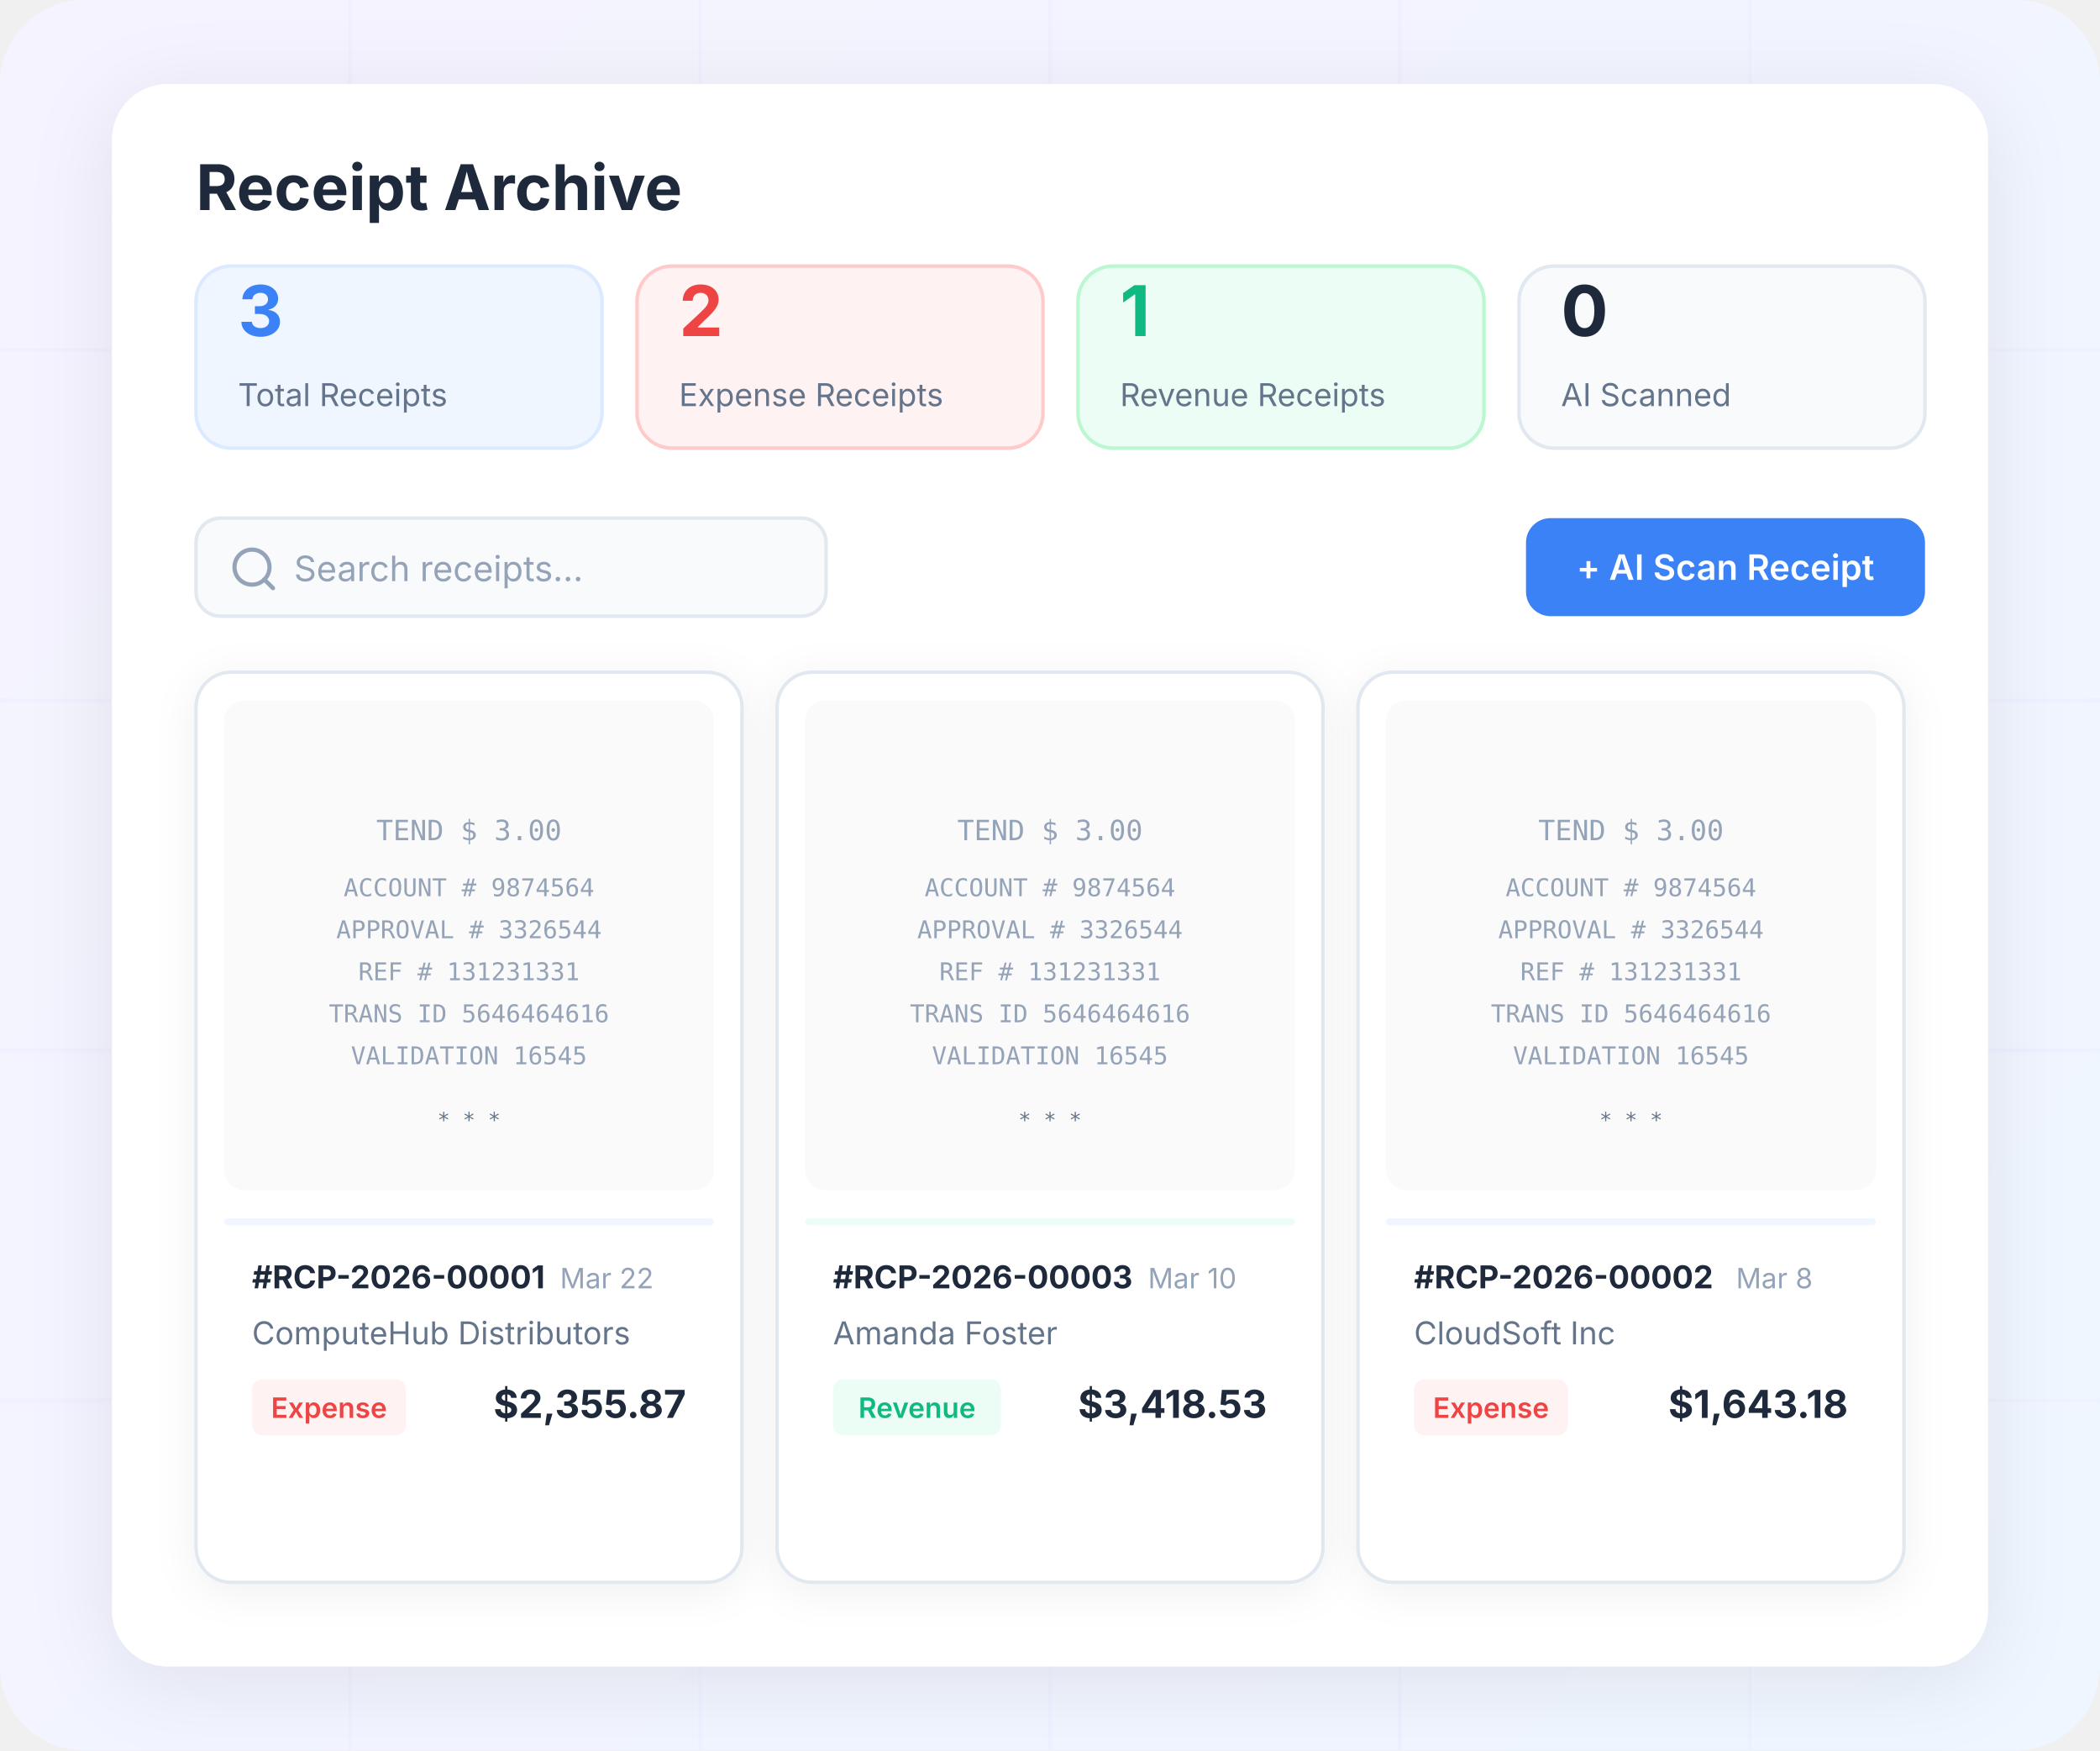
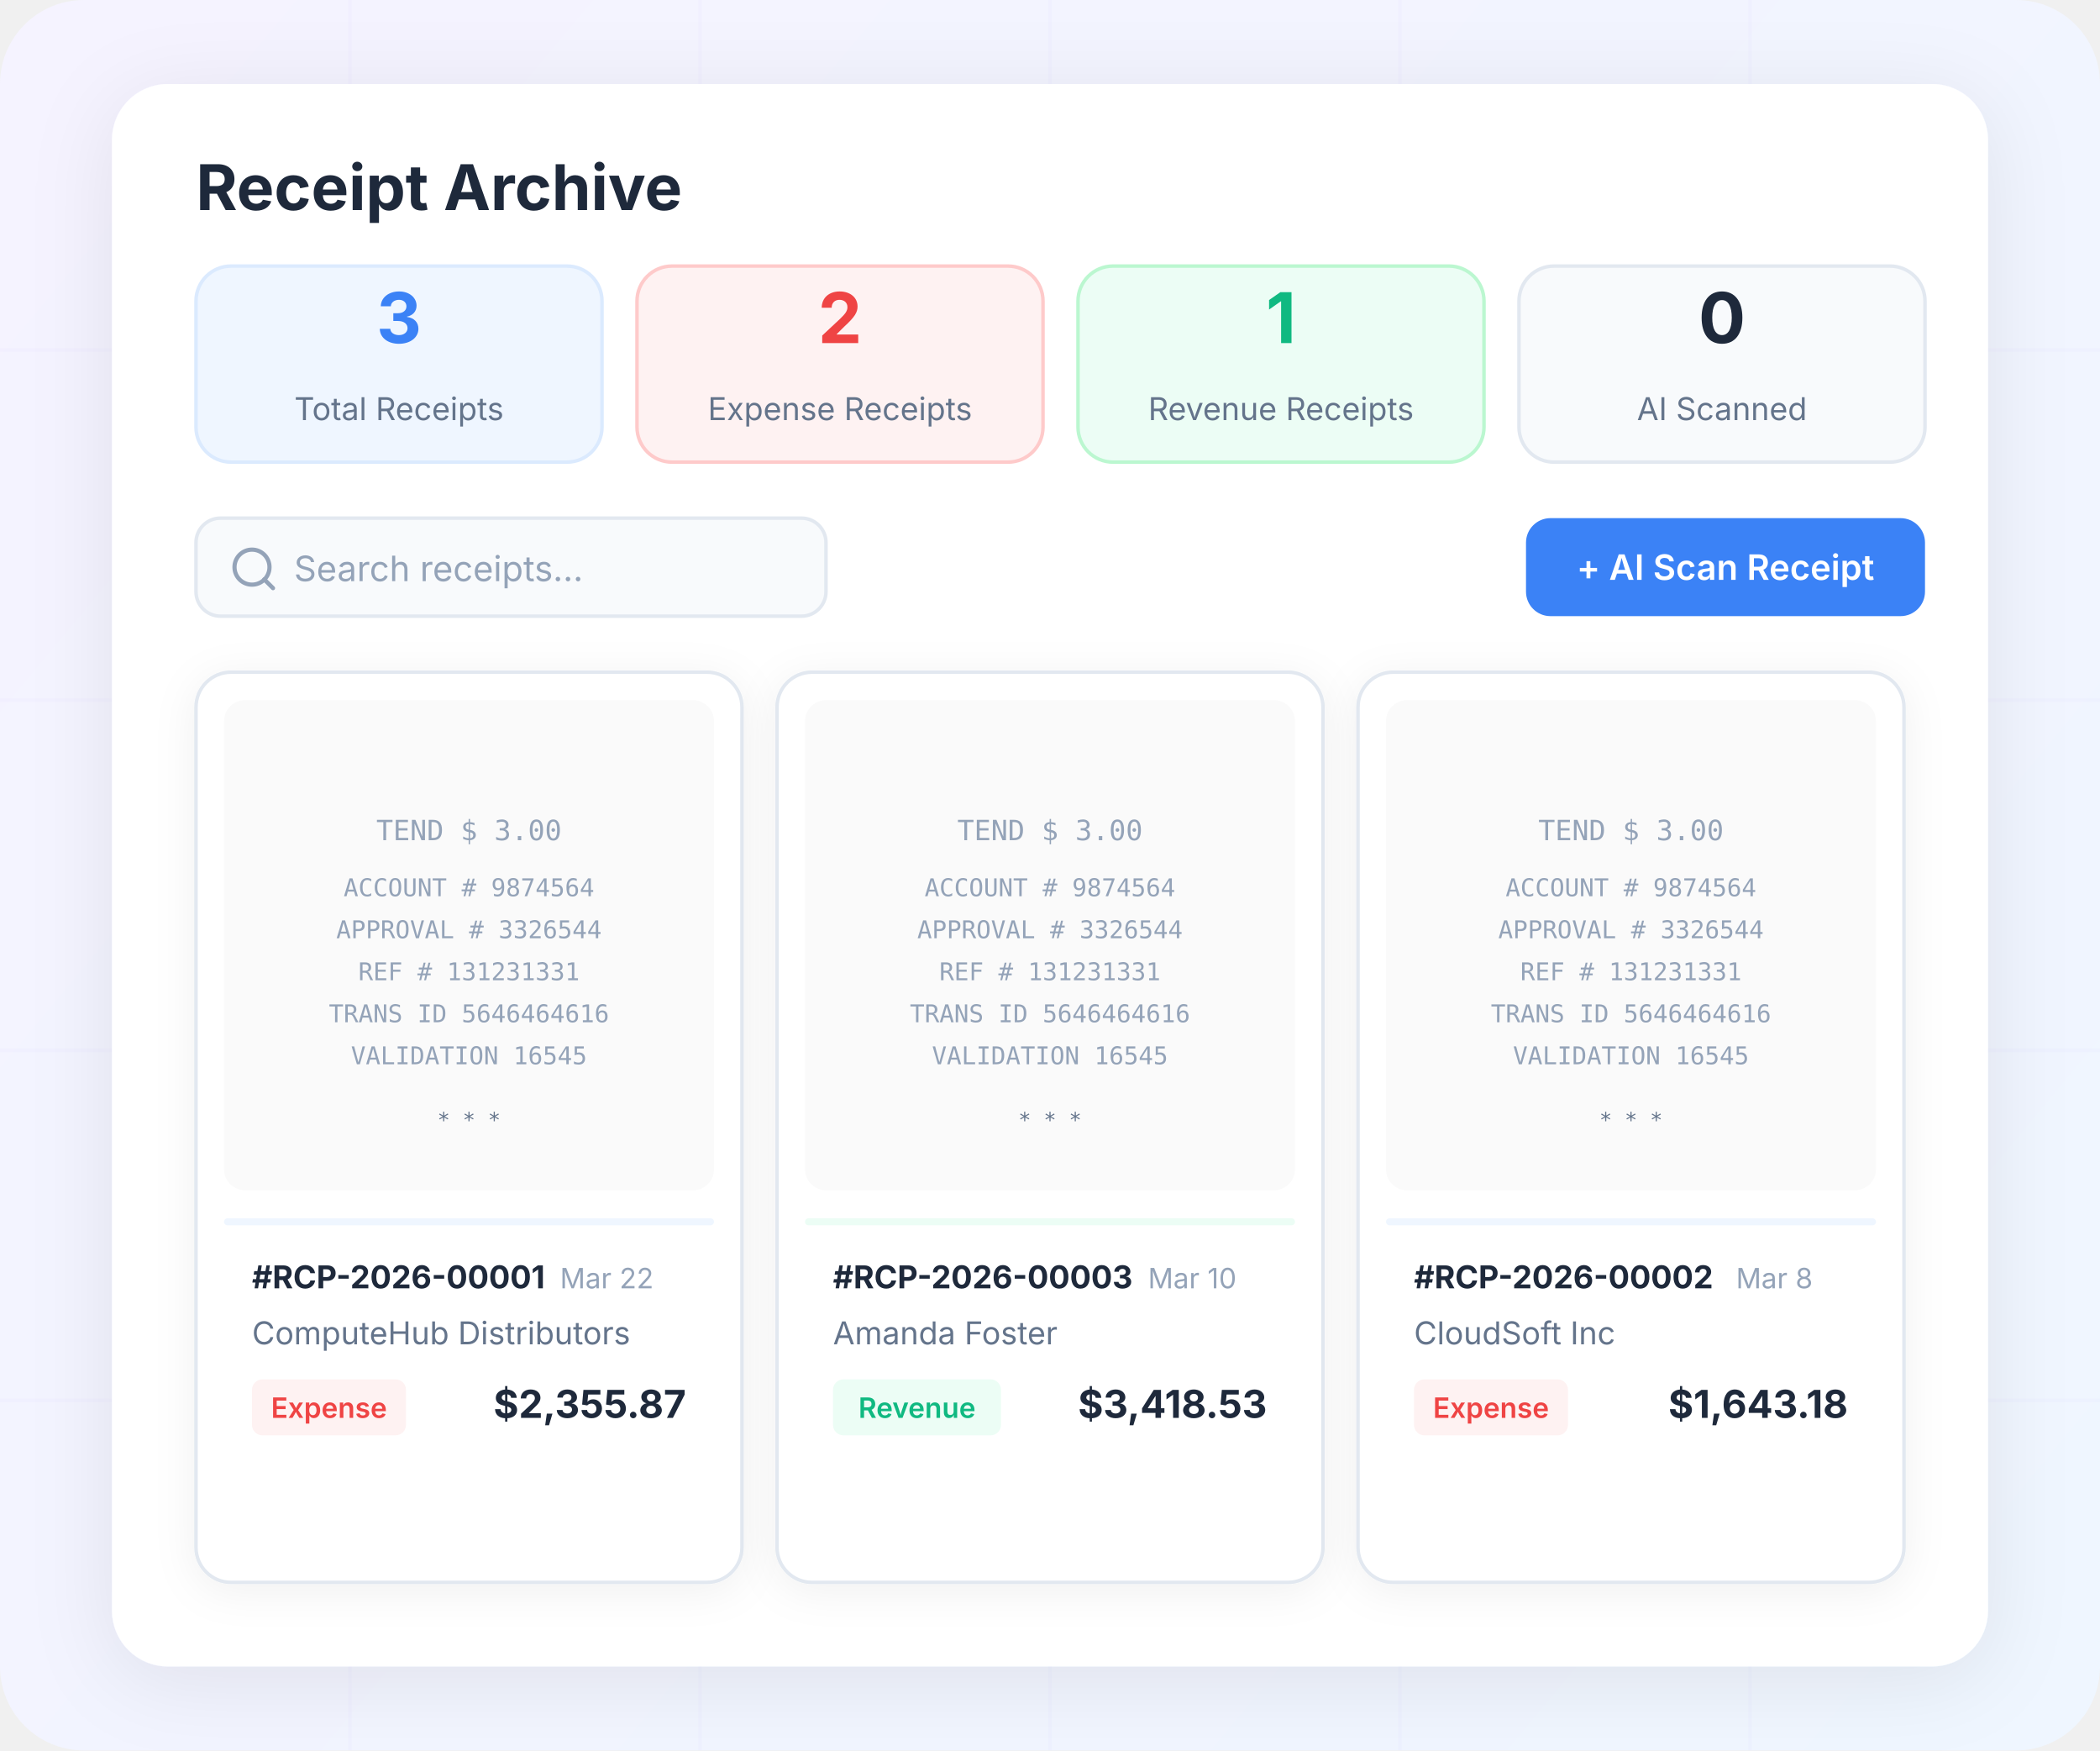
<svg xmlns="http://www.w3.org/2000/svg" viewBox="0 0 600 500" fill="none">
  <defs>
    <linearGradient id="bgGrad3" x1="0" y1="0" x2="600" y2="500" gradientUnits="userSpaceOnUse">
      <stop offset="0%" stop-color="#f5f3ff" />
      <stop offset="100%" stop-color="#eff6ff" />
    </linearGradient>
    <filter id="cardShadow3" x="-10%" y="-5%" width="120%" height="115%">
      <feDropShadow dx="0" dy="4" stdDeviation="12" flood-color="#000" flood-opacity="0.08" />
    </filter>
    <filter id="receiptShadow" x="-10%" y="-5%" width="120%" height="115%">
      <feDropShadow dx="0" dy="2" stdDeviation="6" flood-color="#000" flood-opacity="0.06" />
    </filter>
  </defs>
  <rect width="600" height="500" rx="24" fill="url(#bgGrad3)" />
  <g opacity="0.03" stroke="#8b5cf6" stroke-width="1">
    <line x1="0" y1="100" x2="600" y2="100" />
    <line x1="0" y1="200" x2="600" y2="200" />
    <line x1="0" y1="300" x2="600" y2="300" />
    <line x1="0" y1="400" x2="600" y2="400" />
    <line x1="100" y1="0" x2="100" y2="500" />
    <line x1="200" y1="0" x2="200" y2="500" />
    <line x1="300" y1="0" x2="300" y2="500" />
    <line x1="400" y1="0" x2="400" y2="500" />
    <line x1="500" y1="0" x2="500" y2="500" />
  </g>
  <g filter="url(#cardShadow3)">
    <rect x="32" y="24" width="536" height="452" rx="16" fill="white" />
  </g>
  <text x="56" y="60" font-family="system-ui, -apple-system, sans-serif" font-size="18" font-weight="700" fill="#1e293b">Receipt Archive</text>
-   <rect x="56" y="76" width="116" height="52" rx="10" fill="#eff6ff" stroke="#dbeafe" stroke-width="1" />
-   <text x="68" y="96" font-family="system-ui, -apple-system, sans-serif" font-size="20" font-weight="700" fill="#3b82f6">3</text>
-   <text x="68" y="116" font-family="system-ui, -apple-system, sans-serif" font-size="9" fill="#64748b">Total Receipts</text>
-   <rect x="182" y="76" width="116" height="52" rx="10" fill="#fef2f2" stroke="#fecaca" stroke-width="1" />
-   <text x="194" y="96" font-family="system-ui, -apple-system, sans-serif" font-size="20" font-weight="700" fill="#ef4444">2</text>
-   <text x="194" y="116" font-family="system-ui, -apple-system, sans-serif" font-size="9" fill="#64748b">Expense Receipts</text>
-   <rect x="308" y="76" width="116" height="52" rx="10" fill="#ecfdf5" stroke="#bbf7d0" stroke-width="1" />
-   <text x="320" y="96" font-family="system-ui, -apple-system, sans-serif" font-size="20" font-weight="700" fill="#10b981">1</text>
-   <text x="320" y="116" font-family="system-ui, -apple-system, sans-serif" font-size="9" fill="#64748b">Revenue Receipts</text>
-   <rect x="434" y="76" width="116" height="52" rx="10" fill="#f8fafc" stroke="#e2e8f0" stroke-width="1" />
-   <text x="446" y="96" font-family="system-ui, -apple-system, sans-serif" font-size="20" font-weight="700" fill="#1e293b">0</text>
-   <text x="446" y="116" font-family="system-ui, -apple-system, sans-serif" font-size="9" fill="#64748b">AI Scanned</text>
+   <rect x="56" y="76" width="116" height="56" rx="10" fill="#eff6ff" stroke="#dbeafe" stroke-width="1" />
+   <text x="114" y="98" font-family="system-ui, -apple-system, sans-serif" font-size="20" font-weight="700" fill="#3b82f6" text-anchor="middle">3</text>
+   <text x="114" y="120" font-family="system-ui, -apple-system, sans-serif" font-size="9" fill="#64748b" text-anchor="middle">Total Receipts</text>
+   <rect x="182" y="76" width="116" height="56" rx="10" fill="#fef2f2" stroke="#fecaca" stroke-width="1" />
+   <text x="240" y="98" font-family="system-ui, -apple-system, sans-serif" font-size="20" font-weight="700" fill="#ef4444" text-anchor="middle">2</text>
+   <text x="240" y="120" font-family="system-ui, -apple-system, sans-serif" font-size="9" fill="#64748b" text-anchor="middle">Expense Receipts</text>
+   <rect x="308" y="76" width="116" height="56" rx="10" fill="#ecfdf5" stroke="#bbf7d0" stroke-width="1" />
+   <text x="366" y="98" font-family="system-ui, -apple-system, sans-serif" font-size="20" font-weight="700" fill="#10b981" text-anchor="middle">1</text>
+   <text x="366" y="120" font-family="system-ui, -apple-system, sans-serif" font-size="9" fill="#64748b" text-anchor="middle">Revenue Receipts</text>
+   <rect x="434" y="76" width="116" height="56" rx="10" fill="#f8fafc" stroke="#e2e8f0" stroke-width="1" />
+   <text x="492" y="98" font-family="system-ui, -apple-system, sans-serif" font-size="20" font-weight="700" fill="#1e293b" text-anchor="middle">0</text>
+   <text x="492" y="120" font-family="system-ui, -apple-system, sans-serif" font-size="9" fill="#64748b" text-anchor="middle">AI Scanned</text>
  <rect x="56" y="148" width="180" height="28" rx="7" fill="#f8fafc" stroke="#e2e8f0" stroke-width="1" />
  <circle cx="72" cy="162" r="5" fill="none" stroke="#94a3b8" stroke-width="1.2" />
  <line x1="75.5" y1="165.5" x2="78" y2="168" stroke="#94a3b8" stroke-width="1.2" stroke-linecap="round" />
  <text x="84" y="166" font-family="system-ui, -apple-system, sans-serif" font-size="10" fill="#94a3b8">Search receipts...</text>
  <rect x="436" y="148" width="114" height="28" rx="7" fill="#3b82f6" />
  <text x="493" y="162" font-family="system-ui, -apple-system, sans-serif" font-size="10" font-weight="600" fill="white" text-anchor="middle" dominant-baseline="central">+ AI Scan Receipt</text>
  <g filter="url(#receiptShadow)">
    <rect x="56" y="192" width="156" height="260" rx="10" fill="white" stroke="#e2e8f0" stroke-width="1" />
  </g>
  <rect x="64" y="200" width="140" height="140" rx="6" fill="#fafafa" />
  <text x="134" y="240" font-family="monospace" font-size="8" fill="#94a3b8" text-anchor="middle">TEND        $ 3.00</text>
  <text x="134" y="256" font-family="monospace" font-size="7" fill="#94a3b8" text-anchor="middle">ACCOUNT #  9874564</text>
  <text x="134" y="268" font-family="monospace" font-size="7" fill="#94a3b8" text-anchor="middle">APPROVAL #  3326544</text>
  <text x="134" y="280" font-family="monospace" font-size="7" fill="#94a3b8" text-anchor="middle">REF #  131231331</text>
  <text x="134" y="292" font-family="monospace" font-size="7" fill="#94a3b8" text-anchor="middle">TRANS ID  5646464616</text>
  <text x="134" y="304" font-family="monospace" font-size="7" fill="#94a3b8" text-anchor="middle">VALIDATION  16545</text>
  <text x="134" y="322" font-family="monospace" font-size="6" fill="#64748b" text-anchor="middle">* * *</text>
  <rect x="64" y="348" width="140" height="2" rx="1" fill="#eff6ff" />
  <text x="72" y="368" font-family="system-ui, -apple-system, sans-serif" font-size="9" font-weight="700" fill="#1e293b">#RCP-2026-00001</text>
  <text x="160" y="368" font-family="system-ui, -apple-system, sans-serif" font-size="8" fill="#94a3b8">Mar 22</text>
  <text x="72" y="384" font-family="system-ui, -apple-system, sans-serif" font-size="9" fill="#64748b">ComputeHub Distributors</text>
  <rect x="72" y="394" width="44" height="16" rx="3" fill="#fef2f2" />
  <text x="94" y="405" font-family="system-ui, -apple-system, sans-serif" font-size="8" font-weight="600" fill="#ef4444" text-anchor="middle">Expense</text>
  <text x="196" y="405" font-family="system-ui, -apple-system, sans-serif" font-size="11" font-weight="700" fill="#1e293b" text-anchor="end">$2,355.87</text>
  <g filter="url(#receiptShadow)">
    <rect x="222" y="192" width="156" height="260" rx="10" fill="white" stroke="#e2e8f0" stroke-width="1" />
  </g>
  <rect x="230" y="200" width="140" height="140" rx="6" fill="#fafafa" />
  <text x="300" y="240" font-family="monospace" font-size="8" fill="#94a3b8" text-anchor="middle">TEND        $ 3.00</text>
  <text x="300" y="256" font-family="monospace" font-size="7" fill="#94a3b8" text-anchor="middle">ACCOUNT #  9874564</text>
  <text x="300" y="268" font-family="monospace" font-size="7" fill="#94a3b8" text-anchor="middle">APPROVAL #  3326544</text>
  <text x="300" y="280" font-family="monospace" font-size="7" fill="#94a3b8" text-anchor="middle">REF #  131231331</text>
  <text x="300" y="292" font-family="monospace" font-size="7" fill="#94a3b8" text-anchor="middle">TRANS ID  5646464616</text>
  <text x="300" y="304" font-family="monospace" font-size="7" fill="#94a3b8" text-anchor="middle">VALIDATION  16545</text>
  <text x="300" y="322" font-family="monospace" font-size="6" fill="#64748b" text-anchor="middle">* * *</text>
  <rect x="230" y="348" width="140" height="2" rx="1" fill="#ecfdf5" />
  <text x="238" y="368" font-family="system-ui, -apple-system, sans-serif" font-size="9" font-weight="700" fill="#1e293b">#RCP-2026-00003</text>
  <text x="328" y="368" font-family="system-ui, -apple-system, sans-serif" font-size="8" fill="#94a3b8">Mar 10</text>
  <text x="238" y="384" font-family="system-ui, -apple-system, sans-serif" font-size="9" fill="#64748b">Amanda Foster</text>
  <rect x="238" y="394" width="48" height="16" rx="3" fill="#ecfdf5" />
  <text x="262" y="405" font-family="system-ui, -apple-system, sans-serif" font-size="8" font-weight="600" fill="#10b981" text-anchor="middle">Revenue</text>
  <text x="362" y="405" font-family="system-ui, -apple-system, sans-serif" font-size="11" font-weight="700" fill="#1e293b" text-anchor="end">$3,418.53</text>
  <g filter="url(#receiptShadow)">
    <rect x="388" y="192" width="156" height="260" rx="10" fill="white" stroke="#e2e8f0" stroke-width="1" />
  </g>
  <rect x="396" y="200" width="140" height="140" rx="6" fill="#fafafa" />
  <text x="466" y="240" font-family="monospace" font-size="8" fill="#94a3b8" text-anchor="middle">TEND        $ 3.00</text>
  <text x="466" y="256" font-family="monospace" font-size="7" fill="#94a3b8" text-anchor="middle">ACCOUNT #  9874564</text>
  <text x="466" y="268" font-family="monospace" font-size="7" fill="#94a3b8" text-anchor="middle">APPROVAL #  3326544</text>
  <text x="466" y="280" font-family="monospace" font-size="7" fill="#94a3b8" text-anchor="middle">REF #  131231331</text>
  <text x="466" y="292" font-family="monospace" font-size="7" fill="#94a3b8" text-anchor="middle">TRANS ID  5646464616</text>
  <text x="466" y="304" font-family="monospace" font-size="7" fill="#94a3b8" text-anchor="middle">VALIDATION  16545</text>
  <text x="466" y="322" font-family="monospace" font-size="6" fill="#64748b" text-anchor="middle">* * *</text>
  <rect x="396" y="348" width="140" height="2" rx="1" fill="#eff6ff" />
  <text x="404" y="368" font-family="system-ui, -apple-system, sans-serif" font-size="9" font-weight="700" fill="#1e293b">#RCP-2026-00002</text>
  <text x="496" y="368" font-family="system-ui, -apple-system, sans-serif" font-size="8" fill="#94a3b8">Mar 8</text>
  <text x="404" y="384" font-family="system-ui, -apple-system, sans-serif" font-size="9" fill="#64748b">CloudSoft Inc</text>
  <rect x="404" y="394" width="44" height="16" rx="3" fill="#fef2f2" />
  <text x="426" y="405" font-family="system-ui, -apple-system, sans-serif" font-size="8" font-weight="600" fill="#ef4444" text-anchor="middle">Expense</text>
  <text x="528" y="405" font-family="system-ui, -apple-system, sans-serif" font-size="11" font-weight="700" fill="#1e293b" text-anchor="end">$1,643.18</text>
</svg>
